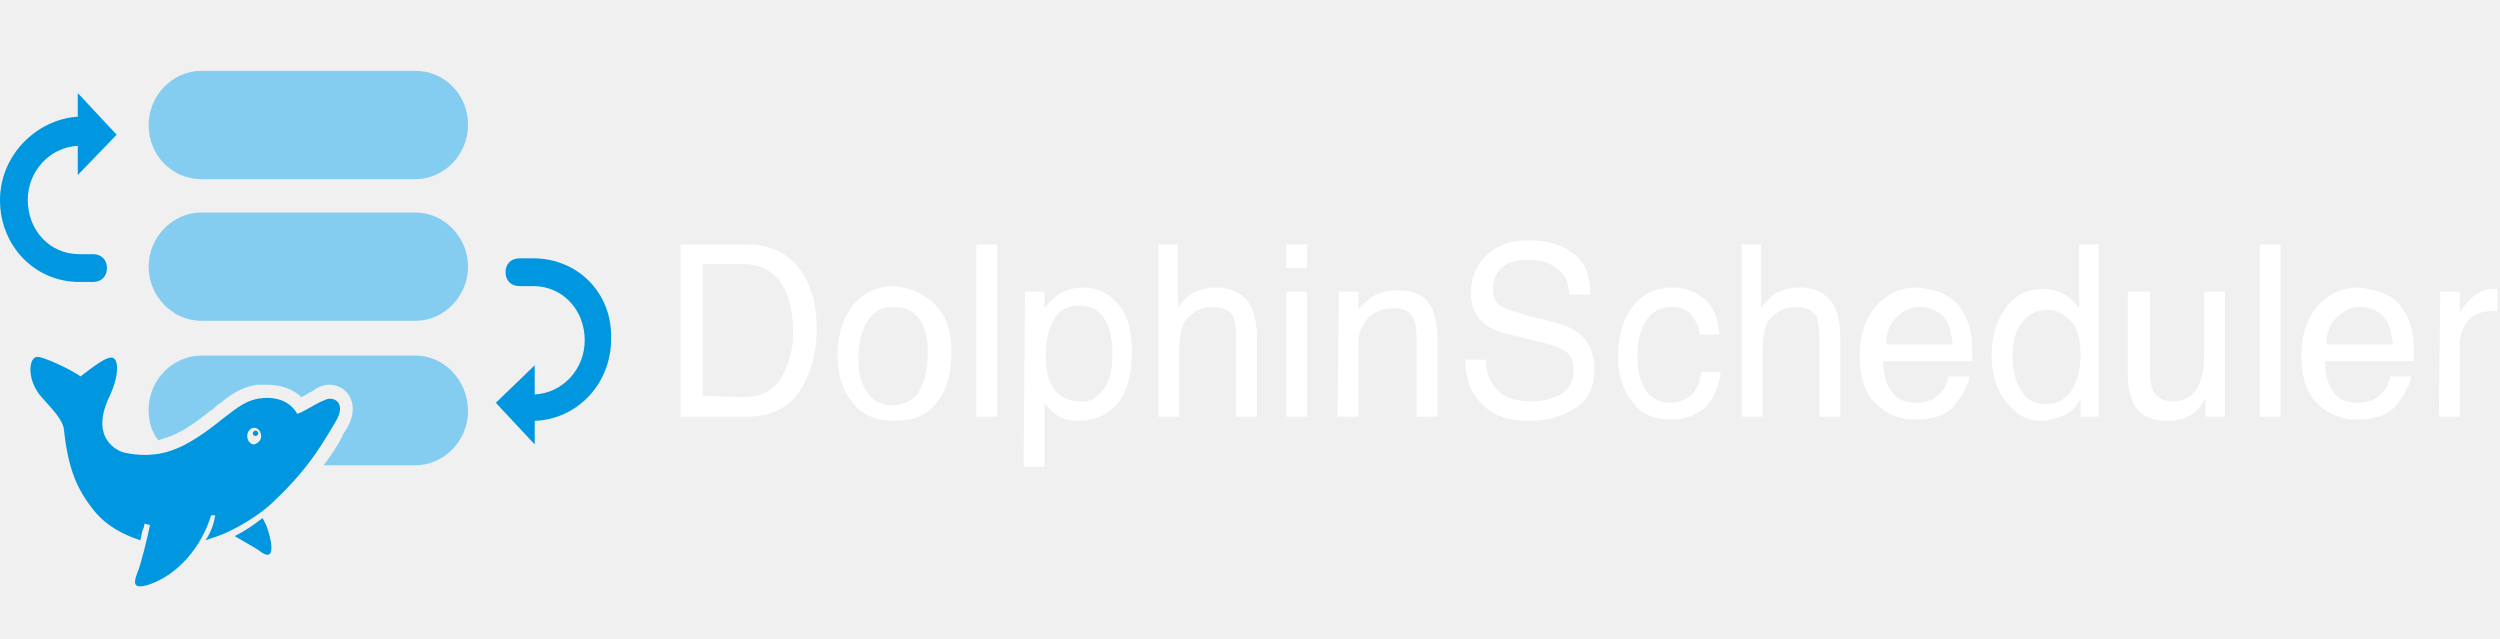
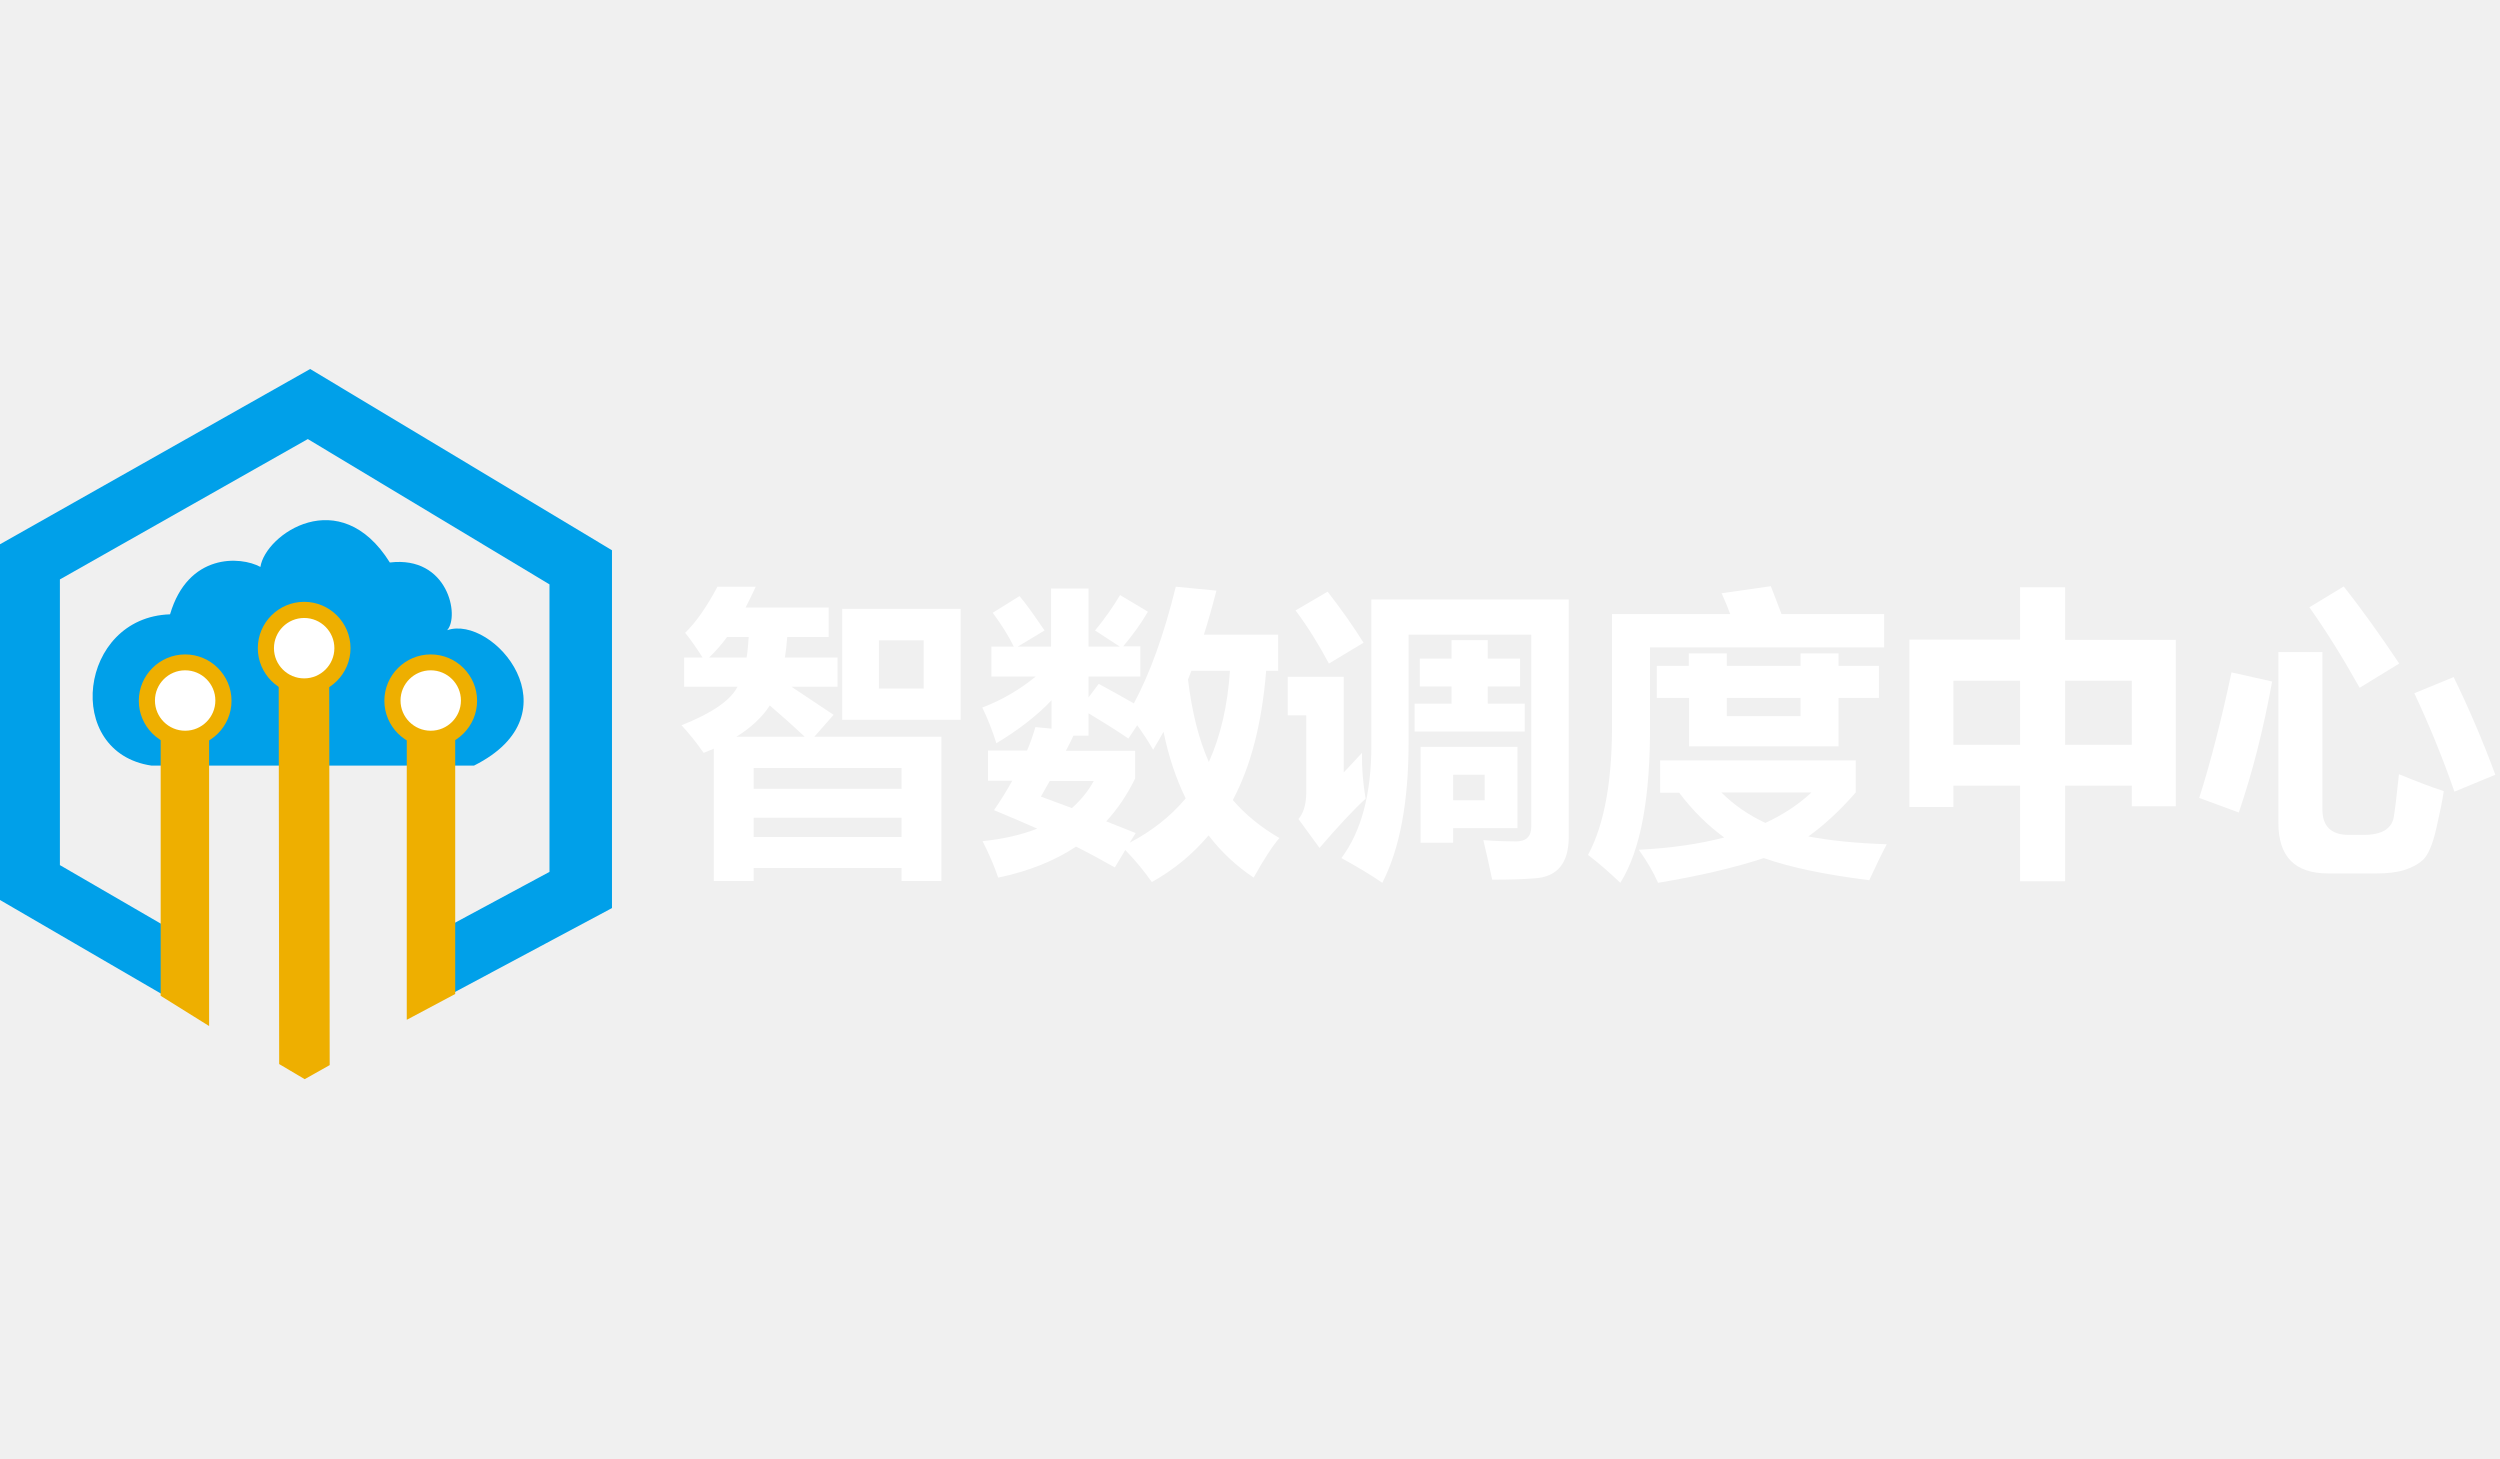
- <svg xmlns="http://www.w3.org/2000/svg" version="1.1" id="图层_1" x="0px" y="0px" viewBox="0 0 180 46" style="enable-background:new 0 0 180 46;" xml:space="preserve">
-   <style type="text/css">
- 	.st0{fill:#85CDF0;}
- 	.st1{fill:#0097E0;}
- 	.st2{fill:#FFFFFF;}
- </style>
+ <svg xmlns="http://www.w3.org/2000/svg" version="1.1" id="图层_1" x="0px" y="0px" viewBox="0 0 960 560" enable-background="new 0 0 960 560" xml:space="preserve">
  <g>
-     <path class="st0" d="M29.9,25.6H14.5c-2.1,0-3.8,1.8-3.8,3.9c0,0.8,0.2,1.6,0.7,2.2c0.3-0.1,0.6-0.2,0.9-0.3l0,0l0,0   c1-0.4,2.1-1.2,2.8-1.8c0.2-0.1,0.3-0.2,0.4-0.3c0.1-0.1,0.2-0.2,0.4-0.3c0.6-0.5,1.4-1.1,2.6-1.3c0.2,0,0.4,0,0.7,0   c1,0,1.9,0.3,2.5,0.9c0.2-0.1,0.4-0.2,0.5-0.3c0.3-0.1,0.5-0.3,0.7-0.4s0.5-0.2,0.8-0.2c0.6,0,1.2,0.3,1.5,0.9   c0.2,0.4,0.4,1.1-0.2,2.2c-0.1,0.2-0.3,0.4-0.4,0.7c-0.3,0.6-0.7,1.2-1.3,2h6.6c2.1,0,3.8-1.8,3.8-3.9C33.7,27.4,32,25.6,29.9,25.6   z" />
-     <path class="st1" d="M5.7,20.3h1c0.6,0,1-0.4,1-1s-0.4-1-1-1h-1c-2.1,0-3.7-1.7-3.7-3.9c0-2.1,1.6-3.8,3.6-3.9v2.1l2.8-2.9l-2.8-3   v1.7c-3,0.2-5.6,2.8-5.6,6C0,17.7,2.5,20.3,5.7,20.3z" />
-     <path class="st1" d="M38.4,18.6h-1c-0.6,0-1,0.4-1,1s0.4,1,1,1h1c2.1,0,3.7,1.7,3.7,3.9c0,2.1-1.6,3.8-3.6,3.9v-2.1L35.7,29l2.8,3   v-1.7c3-0.1,5.5-2.6,5.5-5.9C44.1,21.1,41.6,18.6,38.4,18.6z" />
-     <path class="st0" d="M29.9,15.3H14.5c-2.1,0-3.8,1.8-3.8,3.9s1.7,3.9,3.8,3.9h15.4c2.1,0,3.8-1.8,3.8-3.9S32,15.3,29.9,15.3z" />
-     <path class="st0" d="M29.9,5.1H14.5c-2.1,0-3.8,1.8-3.8,3.9l0,0c0,2.2,1.7,3.9,3.8,3.9h15.4c2.1,0,3.8-1.8,3.8-3.9l0,0   C33.7,6.8,32,5.1,29.9,5.1z" />
-     <path class="st1" d="M19.5,39c0.2,1.3-0.4,1-0.9,0.6c-0.3-0.2-1.2-0.7-1.7-1c0.8-0.4,1.5-0.9,2-1.3C19.2,37.8,19.4,38.4,19.5,39z    M18.4,31c-0.1,0-0.2,0.1-0.2,0.2s0.1,0.2,0.2,0.2s0.2-0.1,0.2-0.2S18.5,31,18.4,31z M24.2,30.3c-0.8,1.3-1.8,3.3-4.6,5.9   c-0.6,0.6-1.9,1.5-3.2,2.1c-0.4,0.2-1,0.4-1.6,0.6c0.4-0.6,0.6-1.2,0.7-1.8h-0.3c-0.7,2.3-2.4,4.3-4.5,5c-1.3,0.4-1-0.3-0.8-0.9   c0.2-0.4,0.7-2.4,0.9-3.4l-0.4-0.1c0,0,0,0.2-0.1,0.4s-0.1,0.5-0.2,0.8c-1.2-0.4-2.4-1-3.3-2.1c-1.3-1.6-1.9-3.1-2.2-5.9   c-0.1-0.7-0.8-1.4-1.6-2.3c-1-1.1-1-2.7-0.4-2.9c0.4-0.1,2.5,0.9,3.2,1.4c0.8-0.6,2-1.6,2.4-1.3C8.5,26,8.6,27,7.9,28.5   c-1.5,3.1,0.6,4,1.1,4.1c0.9,0.2,2.3,0.3,3.7-0.3c1.3-0.5,2.9-1.8,3.4-2.2c0.7-0.5,1.4-1.2,2.5-1.4c1.3-0.2,2.3,0.2,2.8,1.1   c0.6-0.2,1.4-0.8,2-1C23.9,28.5,25,28.9,24.2,30.3z M18.8,31.4c0-0.3-0.2-0.6-0.5-0.6s-0.5,0.3-0.5,0.6S18,32,18.3,32   C18.6,31.9,18.8,31.7,18.8,31.4z" />
    <g>
-       <path class="st2" d="M49,17.6h4.8c1.6,0,2.9,0.6,3.8,1.8c0.8,1.1,1.2,2.5,1.2,4.2c0,1.3-0.2,2.5-0.7,3.6c-0.8,1.9-2.3,2.8-4.3,2.8    H49V17.6z M53.5,28.6c0.5,0,1-0.1,1.3-0.2c0.6-0.2,1.1-0.6,1.5-1.3c0.3-0.5,0.5-1.1,0.7-1.9c0.1-0.5,0.1-0.9,0.1-1.3    c0-1.5-0.3-2.7-0.9-3.6c-0.6-0.8-1.5-1.3-2.8-1.3h-2.8v9.5L53.5,28.6L53.5,28.6z" />
-       <path class="st2" d="M67.3,21.9c0.8,0.8,1.2,1.9,1.2,3.4s-0.3,2.7-1,3.6c-0.7,1-1.7,1.4-3.2,1.4c-1.2,0-2.2-0.4-2.9-1.3    c-0.7-0.8-1.1-2-1.1-3.4c0-1.5,0.4-2.7,1.1-3.6c0.7-0.9,1.7-1.4,3-1.4C65.5,20.7,66.5,21.1,67.3,21.9z M66.3,27.9    c0.4-0.8,0.5-1.6,0.5-2.5c0-0.8-0.1-1.5-0.4-2.1c-0.4-0.8-1.1-1.2-2.1-1.2c-0.9,0-1.5,0.4-1.9,1.1s-0.6,1.6-0.6,2.6    s0.2,1.8,0.6,2.4c0.4,0.6,1,1,1.9,1C65.3,29.1,66,28.7,66.3,27.9z" />
-       <path class="st2" d="M70.3,17.6h1.5V30h-1.5V17.6z" />
-       <path class="st2" d="M73.8,21h1.4v1.2c0.3-0.4,0.6-0.7,1-1c0.5-0.3,1.1-0.5,1.8-0.5c1,0,1.8,0.4,2.5,1.2c0.7,0.8,1,1.9,1,3.4    c0,2-0.5,3.4-1.5,4.2c-0.6,0.5-1.4,0.8-2.2,0.8c-0.7,0-1.2-0.1-1.7-0.4c-0.3-0.2-0.6-0.5-0.9-0.9v4.6h-1.5L73.8,21L73.8,21z     M79.4,28.1c0.5-0.6,0.7-1.5,0.7-2.7c0-0.7-0.1-1.3-0.3-1.9c-0.4-1-1.1-1.5-2.1-1.5s-1.7,0.5-2.1,1.6c-0.2,0.6-0.3,1.3-0.3,2.1    c0,0.7,0.1,1.3,0.3,1.8c0.4,0.9,1.1,1.4,2.1,1.4C78.4,29,78.9,28.7,79.4,28.1z" />
-       <path class="st2" d="M83.3,17.6h1.5v4.6c0.3-0.5,0.7-0.8,0.9-1c0.5-0.3,1.1-0.5,1.8-0.5c1.3,0,2.1,0.5,2.6,1.4    c0.2,0.5,0.4,1.2,0.4,2.1V30H89v-5.7c0-0.7-0.1-1.2-0.2-1.5c-0.3-0.5-0.8-0.7-1.5-0.7c-0.6,0-1.2,0.2-1.7,0.7    c-0.5,0.4-0.7,1.3-0.7,2.5V30h-1.5V17.6H83.3z" />
-       <path class="st2" d="M92.6,17.6h1.5v1.7h-1.5V17.6z M92.6,21h1.5v9h-1.5V21z" />
-       <path class="st2" d="M96.4,21h1.4v1.3c0.4-0.5,0.9-0.9,1.3-1.1c0.5-0.2,1-0.3,1.5-0.3c1.2,0,2.1,0.4,2.5,1.3    c0.2,0.5,0.4,1.2,0.4,2.1V30H102v-5.7c0-0.6-0.1-1-0.2-1.3c-0.3-0.6-0.7-0.8-1.4-0.8c-0.3,0-0.6,0-0.9,0.1    c-0.4,0.1-0.8,0.4-1.1,0.7c-0.2,0.3-0.4,0.6-0.5,0.9s-0.1,0.8-0.1,1.4V30h-1.5L96.4,21L96.4,21z" />
-       <path class="st2" d="M107,26c0,0.7,0.2,1.3,0.5,1.7c0.5,0.8,1.4,1.2,2.8,1.2c0.6,0,1.1-0.1,1.6-0.3c0.9-0.3,1.4-1,1.4-1.9    c0-0.7-0.2-1.2-0.6-1.4c-0.4-0.3-1-0.5-1.9-0.7l-1.6-0.4c-1-0.2-1.8-0.5-2.2-0.8c-0.7-0.5-1.1-1.3-1.1-2.3c0-1.1,0.4-2,1.1-2.7    s1.8-1.1,3.1-1.1c1.2,0,2.3,0.3,3.1,0.9c0.9,0.6,1.3,1.6,1.3,3H113c-0.1-0.7-0.2-1.2-0.5-1.5c-0.5-0.6-1.3-1-2.4-1    c-0.9,0-1.6,0.2-2,0.6s-0.6,0.9-0.6,1.5s0.2,1.1,0.7,1.3c0.3,0.2,1,0.4,2.1,0.7l1.6,0.4c0.8,0.2,1.4,0.5,1.8,0.8    c0.7,0.6,1.1,1.4,1.1,2.5c0,1.4-0.5,2.4-1.4,2.9c-0.9,0.6-2,0.9-3.3,0.9c-1.5,0-2.6-0.4-3.4-1.2c-0.8-0.8-1.2-1.8-1.2-3.2h1.5V26z    " />
-       <path class="st2" d="M122.7,21.5c0.6,0.5,1,1.3,1.1,2.6h-1.4c-0.1-0.6-0.3-1-0.6-1.4c-0.3-0.4-0.8-0.6-1.5-0.6    c-0.9,0-1.6,0.5-2,1.4c-0.3,0.6-0.4,1.4-0.4,2.3s0.2,1.7,0.6,2.3c0.4,0.6,1,0.9,1.8,0.9c0.6,0,1.1-0.2,1.5-0.6s0.6-0.9,0.7-1.6    h1.4c-0.2,1.2-0.6,2.1-1.2,2.6c-0.7,0.6-1.5,0.8-2.5,0.8c-1.1,0-2.1-0.4-2.7-1.3c-0.7-0.9-1-1.9-1-3.2c0-1.6,0.4-2.8,1.1-3.7    c0.7-0.9,1.7-1.3,2.9-1.3C121.3,20.7,122.1,21,122.7,21.5z" />
-       <path class="st2" d="M125.3,17.6h1.5v4.6c0.3-0.5,0.7-0.8,0.9-1c0.5-0.3,1.1-0.5,1.8-0.5c1.3,0,2.1,0.5,2.6,1.4    c0.2,0.5,0.4,1.2,0.4,2.1V30H131v-5.7c0-0.7-0.1-1.2-0.2-1.5c-0.3-0.5-0.8-0.7-1.5-0.7c-0.6,0-1.2,0.2-1.7,0.7    c-0.5,0.4-0.7,1.3-0.7,2.5V30h-1.5V17.6H125.3z" />
-       <path class="st2" d="M140,21.2c0.6,0.3,1,0.7,1.3,1.2s0.5,1,0.6,1.6c0.1,0.4,0.1,1.1,0.1,2h-6.4c0,0.9,0.2,1.7,0.6,2.2    c0.4,0.6,1,0.8,1.8,0.8s1.4-0.3,1.8-0.8c0.3-0.3,0.4-0.7,0.5-1.1h1.5c0,0.3-0.2,0.7-0.4,1.1s-0.5,0.7-0.7,1    c-0.4,0.5-1,0.8-1.7,0.9c-0.4,0.1-0.8,0.1-1.2,0.1c-1.1,0-2-0.4-2.8-1.2c-0.8-0.8-1.1-2-1.1-3.4c0-1.5,0.4-2.6,1.1-3.5    c0.8-0.9,1.8-1.4,3-1.4C138.9,20.8,139.5,20.9,140,21.2z M140.6,24.8c-0.1-0.7-0.2-1.2-0.4-1.6c-0.4-0.7-1.1-1.1-2-1.1    c-0.7,0-1.2,0.3-1.7,0.8s-0.7,1.1-0.7,1.9C135.8,24.8,140.6,24.8,140.6,24.8z" />
-       <path class="st2" d="M148.8,21.3c0.3,0.2,0.6,0.5,0.9,0.9v-4.6h1.4V30h-1.3v-1.3c-0.3,0.6-0.7,1-1.2,1.2s-1,0.4-1.6,0.4    c-1,0-1.8-0.4-2.5-1.3c-0.7-0.8-1.1-2-1.1-3.4c0-1.3,0.3-2.5,1-3.4c0.7-1,1.6-1.4,2.8-1.4C147.8,20.8,148.3,21,148.8,21.3z     M145.5,28.1c0.4,0.7,1,1,1.9,1c0.7,0,1.2-0.3,1.7-0.9c0.4-0.6,0.7-1.5,0.7-2.6s-0.2-2-0.7-2.5s-1-0.8-1.7-0.8s-1.3,0.3-1.8,0.9    s-0.7,1.4-0.7,2.6C144.9,26.6,145.1,27.4,145.5,28.1z" />
-       <path class="st2" d="M154.8,21v6c0,0.5,0.1,0.8,0.2,1.1c0.3,0.5,0.7,0.8,1.4,0.8c1,0,1.7-0.5,2-1.4c0.2-0.5,0.3-1.2,0.3-2.1V21    h1.5v9h-1.4v-1.3c-0.2,0.3-0.4,0.6-0.7,0.9c-0.6,0.5-1.2,0.7-2,0.7c-1.2,0-2.1-0.4-2.5-1.3c-0.2-0.5-0.4-1.1-0.4-1.8V21H154.8z" />
-       <path class="st2" d="M162.7,17.6h1.5V30h-1.5V17.6z" />
-       <path class="st2" d="M171.8,21.2c0.6,0.3,1,0.7,1.3,1.2s0.5,1,0.6,1.6c0.1,0.4,0.1,1.1,0.1,2h-6.4c0,0.9,0.2,1.7,0.6,2.2    c0.4,0.6,1,0.8,1.8,0.8s1.4-0.3,1.8-0.8c0.3-0.3,0.4-0.7,0.5-1.1h1.5c0,0.3-0.2,0.7-0.4,1.1s-0.5,0.7-0.7,1    c-0.4,0.5-1,0.8-1.7,0.9c-0.4,0.1-0.8,0.1-1.2,0.1c-1.1,0-2-0.4-2.8-1.2c-0.8-0.8-1.1-2-1.1-3.4c0-1.5,0.4-2.6,1.1-3.5    c0.8-0.9,1.8-1.4,3-1.4C170.6,20.8,171.2,20.9,171.8,21.2z M172.3,24.8c-0.1-0.7-0.2-1.2-0.4-1.6c-0.4-0.7-1.1-1.1-2-1.1    c-0.7,0-1.2,0.3-1.7,0.8s-0.7,1.1-0.7,1.9C167.5,24.8,172.3,24.8,172.3,24.8z" />
-       <path class="st2" d="M175.7,21h1.4v1.6c0.1-0.3,0.4-0.7,0.8-1.1c0.4-0.4,1-0.7,1.5-0.7h0.1c0.1,0,0.2,0,0.3,0v1.6    c-0.1,0-0.2,0-0.2,0c-0.1,0-0.2,0-0.2,0c-0.7,0-1.3,0.2-1.7,0.7s-0.6,1.1-0.6,1.7V30h-1.5L175.7,21L175.7,21z" />
+       <polygon fill="#00A0E9" points="65,383.4 0,345.6 0,209 119.1,141.7 235,211.3 235,348.7 171.2,382.8 159.9,362.3 211,334.8     211,224.4 118.2,168.6 23,222.5 23,332.2 76.6,363.3   " />
+       <path fill="#00A0E9" d="M100,217.7c1.9-12.5,30.5-32.4,49.7-1.7c22.4-2.7,26.9,20.7,22,26c17.7-6.1,50.3,32,10.3,52H58.2    c-34.1-5-28-57,7.1-58.1C72.2,212.4,92.3,213.5,100,217.7z" />
+       <polygon fill="#EEAF00" points="126.6,409 117,414.4 107.2,408.6 107,244.2 126.4,244.2   " />
+       <g>
+         <circle fill="#FFFFFF" cx="116.8" cy="248.9" r="14.7" />
+         <path fill="#EEAF00" d="M116.8,266.7c-9.8,0-17.8-8-17.8-17.8c0-9.8,8-17.8,17.8-17.8s17.8,8,17.8,17.8     C134.6,258.7,126.6,266.7,116.8,266.7z M116.8,237.3c-6.4,0-11.6,5.2-11.6,11.6c0,6.4,5.2,11.6,11.6,11.6     c6.4,0,11.6-5.2,11.6-11.6C128.4,242.5,123.2,237.3,116.8,237.3z" />
+       </g>
+       <polygon fill="#EEAF00" points="80.3,394 61.7,382.4 61.7,269.1 80.3,269.1   " />
+       <polygon fill="#EEAF00" points="174.8,381.7 156.2,391.6 156.2,268.3 174.8,268.3   " />
+       <g>
+         <circle fill="#FFFFFF" cx="165.4" cy="269" r="14.7" />
+         <path fill="#EEAF00" d="M165.4,286.9c-9.8,0-17.8-8-17.8-17.8s8-17.8,17.8-17.8c9.8,0,17.8,8,17.8,17.8S175.2,286.9,165.4,286.9z      M165.4,257.4c-6.4,0-11.6,5.2-11.6,11.6s5.2,11.6,11.6,11.6c6.4,0,11.6-5.2,11.6-11.6S171.8,257.4,165.4,257.4z" />
+       </g>
+       <rect x="68" y="344.4" fill="none" width="101.9" height="89.9" />
+       <g>
+         <circle fill="#FFFFFF" cx="71.1" cy="269" r="14.7" />
+         <path fill="#EEAF00" d="M71.1,286.9c-9.8,0-17.8-8-17.8-17.8s8-17.8,17.8-17.8s17.8,8,17.8,17.8S80.9,286.9,71.1,286.9z      M71.1,257.4c-6.4,0-11.6,5.2-11.6,11.6s5.2,11.6,11.6,11.6c6.4,0,11.6-5.2,11.6-11.6S77.5,257.4,71.1,257.4z" />
+       </g>
+     </g>
+     <g>
+       <path fill="#FFFFFF" d="M274.1,338.3v-50.8c-1.3,0.5-2.5,1.1-3.9,1.6c-2.8-4-5.7-7.6-8.5-10.6c11.6-4.6,18.8-9.5,21.5-14.8h-20.5    v-11.2h7.1c-2.3-3.6-4.5-6.8-6.7-9.5c4.1-4,8.2-9.8,12.4-17.7h14.7c-1.3,2.8-2.6,5.5-3.9,8h31.9v11.3h-15.9    c-0.2,2.8-0.5,5.4-0.9,7.9h20.2v11.2h-17.7l16.2,10.8l-7.4,8.4h48.8v55.4h-15.3v-5h-56.8v5H274.1z M272.3,252.5h14.4    c0.4-2.4,0.6-5,0.8-7.9h-8.3C277,247.6,274.7,250.2,272.3,252.5z M282.8,282.9h26.2c-4.8-4.5-9.3-8.5-13.4-12    C292.7,275.4,288.4,279.4,282.8,282.9z M346.2,294.9h-56.8v8h56.8V294.9z M289.4,321.4h56.8v-7.4h-56.8V321.4z M323.4,233.8h45.5    v42.6h-45.5V233.8z M354.7,264.4v-18.5h-17.2v18.5H354.7z" />
+       <path fill="#FFFFFF" d="M380.4,248.3h8.9c-2-4.1-4.7-8.4-8.1-13l10.3-6.4c2.4,2.8,5.5,7.2,9.6,13.2l-10.3,6.2h12.8V226H418v22.3    h12l-9.5-6.2c3.8-4.6,7-9.2,9.6-13.6l10.7,6.4c-2.5,4.3-5.7,8.8-9.5,13.3h6.6v11.6H418v8l3.9-5.2c4.7,2.5,9.2,5.1,13.5,7.5    c6.2-11.5,11.6-26.5,16.1-44.8l15.6,1.5c-1.5,5.9-3.1,11.5-4.8,16.9h28.5v13.9h-4.6c-1.6,20.1-5.9,36.7-12.8,49.6    c4.9,5.7,10.8,10.5,17.9,14.6c-2.7,3.1-6,8.2-9.9,15.2c-6.6-4.4-12.4-9.8-17.3-16.2c-6.3,7.4-13.5,13.3-21.8,17.9    c-3.1-4.4-6.5-8.5-10.2-12.3l-4,6.7c-4.6-2.6-9.5-5.3-14.9-8c-8.3,5.5-18.3,9.5-29.9,11.9c-1.4-4.2-3.4-8.9-6-14    c7.9-0.8,14.9-2.4,21-4.8c-5.2-2.3-10.8-4.7-16.6-7.1c2.6-3.8,4.9-7.5,7-11.3h-9.3v-11.6h15c1.3-3,2.3-6,3.2-9l6.2,0.6v-10.9    c-5.6,5.9-12.7,11.4-21.2,16.5c-1.6-5.1-3.4-9.6-5.4-13.7c7.6-2.9,14.4-6.9,20.5-11.9h-17V248.3z M399.7,305.9l11.9,4.4    c3.4-3,6.2-6.4,8.4-10.4h-16.9L399.7,305.9z M418,282.5h-5.8c-0.9,1.9-1.8,3.8-2.9,5.8h26.6v10.6c-3,6.2-6.7,11.7-11.1,16.5    l11.3,4.5l-2.3,3.7c8.4-4.4,15.6-10,21.5-17c-3.7-7.6-6.6-16.2-8.5-25.6c-1.3,2.4-2.7,4.7-4,6.9c-1.7-3-3.8-6.2-6.1-9.4l-3.4,5.1    c-4.7-3.2-9.8-6.4-15.3-9.7V282.5z M456.2,260.9c1.5,12.7,4.2,23.2,8,31.7c4.5-10,7.2-21.6,8.1-35h-14.8    C457,258.8,456.6,259.8,456.2,260.9z" />
+       <path fill="#FFFFFF" d="M523,289.1c-0.1,5.9,0.4,11.7,1.4,17.6c-4.5,4.1-10.4,10.4-17.7,18.9l-8.1-11.1c1.9-2.2,2.9-5.4,3-9.7    v-30.1h-7.1v-14.8h21.5v36.7C517.6,295,519.9,292.4,523,289.1z M509.8,227.2c5.3,6.8,9.9,13.4,13.8,19.6c-3.6,2.2-8.1,4.9-13.3,8    c-3.9-7.3-8.1-14.1-12.8-20.4L509.8,227.2z M588,243.7h-47.1V285c0,23-3.4,41-10.1,54c-4.6-3.2-9.9-6.3-15.7-9.5    c7.7-10.3,11.5-24.7,11.5-43.1v-56.2h75.8v91.1c0,10.2-4.4,15.5-13.3,16c-3.6,0.3-8.9,0.5-16.1,0.5c-1.1-5.2-2.2-10.3-3.4-15.2    c5.1,0.4,9.3,0.5,12.5,0.5c4,0,5.9-1.9,5.9-5.7V243.7z M543.3,270.2h14.1v-6.6h-12.2v-10.7h12.2v-7.1h13.9v7.1h12.4v10.7h-12.4    v6.6h14.2v10.7h-42.3V270.2z M545.5,323.6v-36.8h37.2V318H558v5.6H545.5z M570.1,297.5H558v9.8h12.1V297.5z" />
+       <path fill="#FFFFFF" d="M633.6,277.7c0.2,28.5-3.6,48.9-11.4,61.3c-4.2-4-8.3-7.6-12.4-10.7c6.5-12.1,9.5-29.6,9.2-52.7v-39.8    h45.4c-0.8-2.2-1.9-4.9-3.3-8l18.9-2.7c1.4,3.5,2.7,7.1,4.1,10.7h39.4v12.8h-89.9V277.7z M712.6,292v12.3    c-6.1,7-12.2,12.6-18.2,16.9c8.4,1.6,18.4,2.6,30.1,3c-2.3,4.4-4.5,9-6.7,13.8c-16.8-2.1-30.3-4.9-40.5-8.5    c-10.9,3.6-24.4,6.8-40.6,9.5c-1.9-4.3-4.4-8.5-7.4-12.7c12.3-0.6,23.2-2.2,32.8-4.7c-6.3-4.6-12.1-10.3-17.3-17.2h-7.3V292H712.6    z M636.1,255.7h12.4v-4.8h14.6v4.8h28.3v-4.8H706v4.8h15.5V268H706v18.6h-57.4V268h-12.4V255.7z M677.9,316    c6.9-3.2,12.8-7.1,17.7-11.7h-34.6C665.8,309.1,671.5,313,677.9,316z M691.4,275v-7h-28.3v7H691.4z" />
+       <path fill="#FFFFFF" d="M775.7,225.5H793v20.2h42.5v63.9h-16.9v-7.9H793v36.7h-17.3v-36.7h-25.6v8.2h-16.9v-64.3h42.5V225.5z     M750.1,286h25.6v-24.6h-25.6V286z M818.7,261.4H793V286h25.6V261.4z" />
+       <path fill="#FFFFFF" d="M856.9,258.2l15.6,3.5c-3.3,18.1-7.5,34.8-12.8,50.3l-15.2-5.6C848.9,292.6,853,276.5,856.9,258.2z     M921.2,297.3c6.8,2.8,12.6,5,17.2,6.5c-0.5,3.6-1.5,8.4-2.9,14.5c-1.4,6.1-3.1,10-5,11.8c-1.9,1.8-4.4,3.1-7.3,4    c-2.9,0.9-6.4,1.3-10.5,1.3H894c-12.8,0-19.1-6.5-19.1-19.4v-65.6h16.9v60.4c0,6.5,3.4,9.8,10.1,9.8h5.8c3.4,0,6.1-0.6,8-1.7    c1.9-1.2,3.1-2.8,3.5-5.1C919.6,311.5,920.3,306,921.2,297.3z M900,225.2c6.6,8.4,13.7,18.2,21.3,29.6l-15.2,9.3    c-6.5-11.6-12.9-21.9-19.3-30.9L900,225.2z M942.2,260c6.1,12.5,11.4,25,16,37.5l-15.7,6.5c-4.3-12.4-9.4-25-15.4-37.8L942.2,260z    " />
    </g>
  </g>
</svg>
